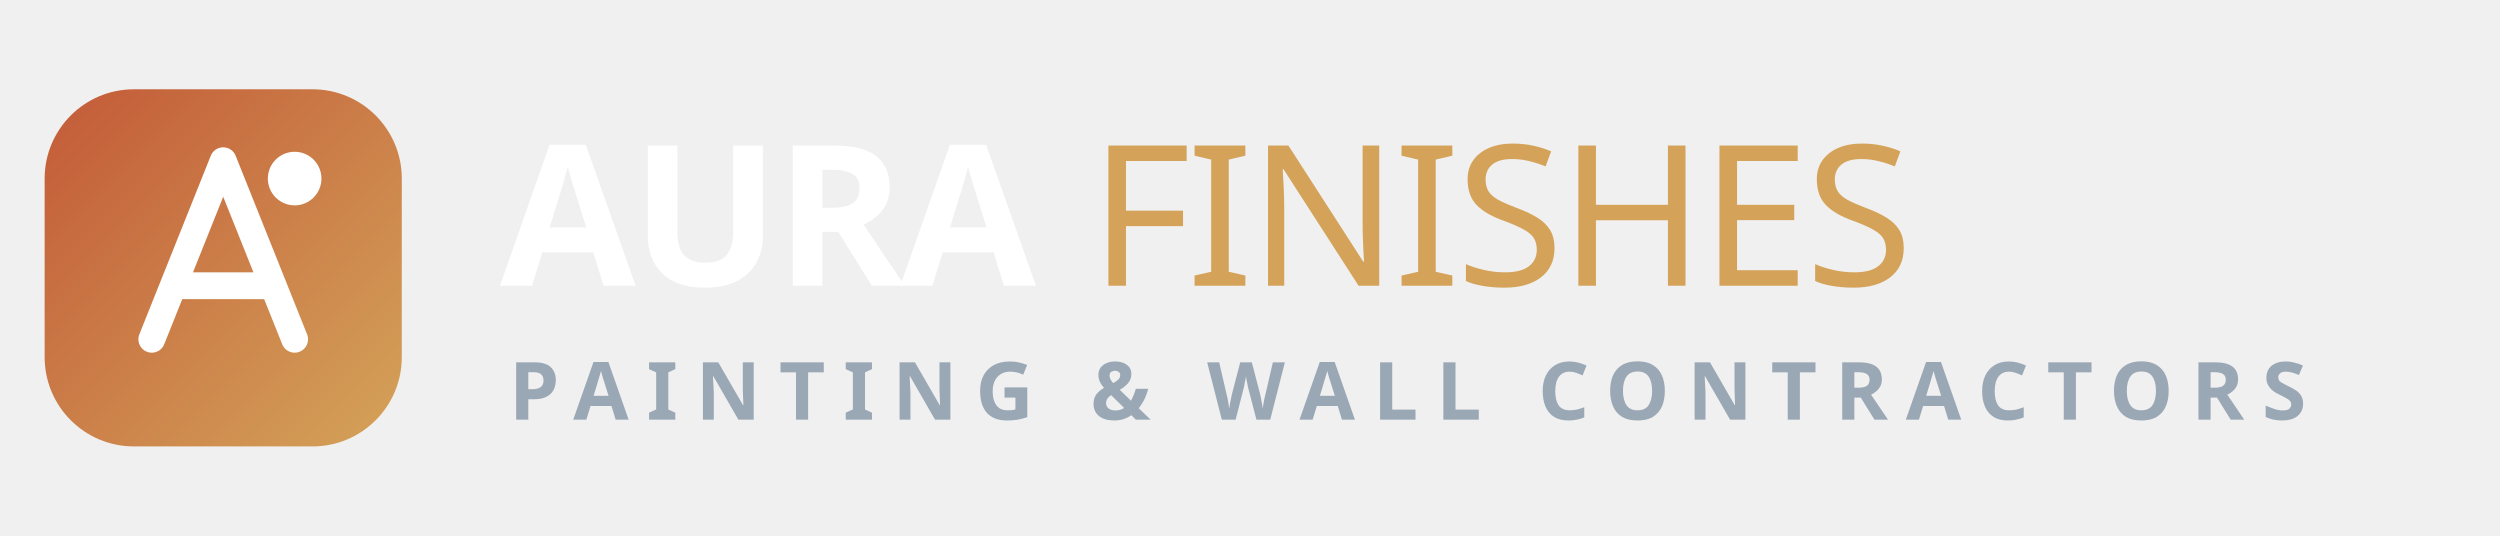
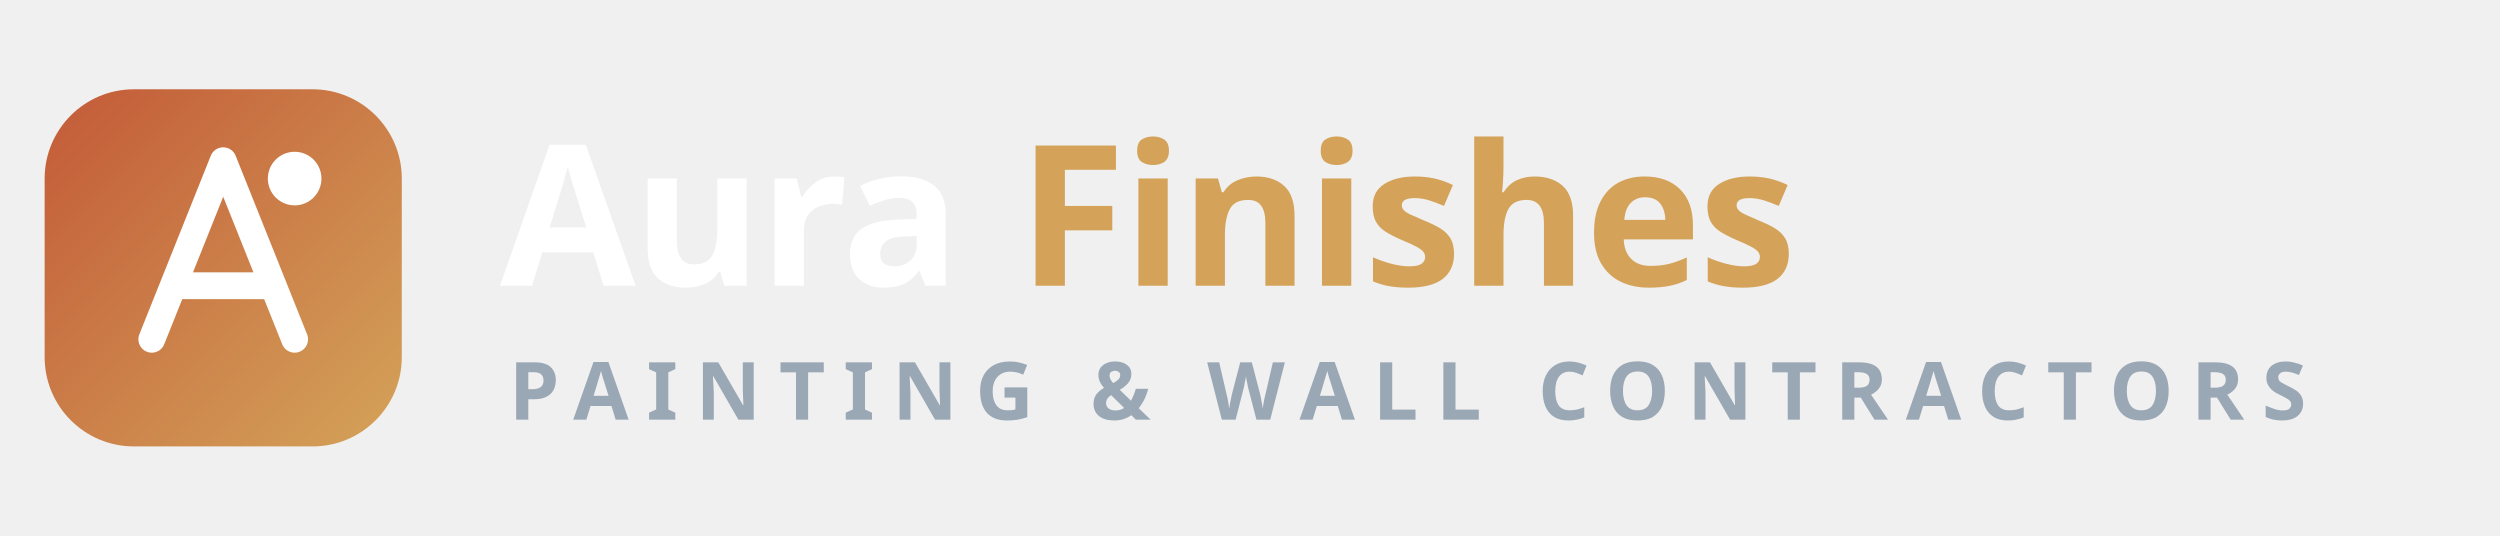
<svg xmlns="http://www.w3.org/2000/svg" viewBox="0 0 280 60" width="280" height="60" fill="none">
  <defs>
    <linearGradient id="auraGradWhite" x1="0%" y1="0%" x2="100%" y2="100%">
      <stop offset="0%" stop-color="#C35A38" />
      <stop offset="100%" stop-color="#D4A359" />
    </linearGradient>
  </defs>
  <rect x="5" y="10" width="40" height="40" rx="10" fill="url(#auraGradWhite)" />
  <path d="M17 38 L25 18 L33 38 M20 32 L30 32" stroke="#FFFFFF" stroke-width="3" stroke-linecap="round" stroke-linejoin="round" />
  <circle cx="33" cy="20" r="3" fill="#FFFFFF" />
-   <text x="56" y="32" font-family="'Outfit', 'Plus Jakarta Sans', sans-serif" font-weight="800" font-size="22" fill="#FFFFFF" letter-spacing="-0.5">AURA</text>
-   <text x="122" y="32" font-family="'Outfit', 'Plus Jakarta Sans', sans-serif" font-weight="400" font-size="22" fill="#D4A359" letter-spacing="-0.5">FINISHES</text>
+   <text x="56" y="32" font-family="'Outfit', 'Plus Jakarta Sans', sans-serif" font-weight="800" font-size="22" fill="#FFFFFF" letter-spacing="-0.3">Aura</text>
+   <text x="114" y="32" font-family="'Outfit', 'Plus Jakarta Sans', sans-serif" font-weight="800" font-size="22" fill="#D4A359" letter-spacing="-0.3">Finishes</text>
  <text x="57" y="47" font-family="'Plus Jakarta Sans', sans-serif" font-weight="600" font-size="9" fill="#9AA7B5" letter-spacing="2">PAINTING &amp; WALL CONTRACTORS</text>
</svg>
